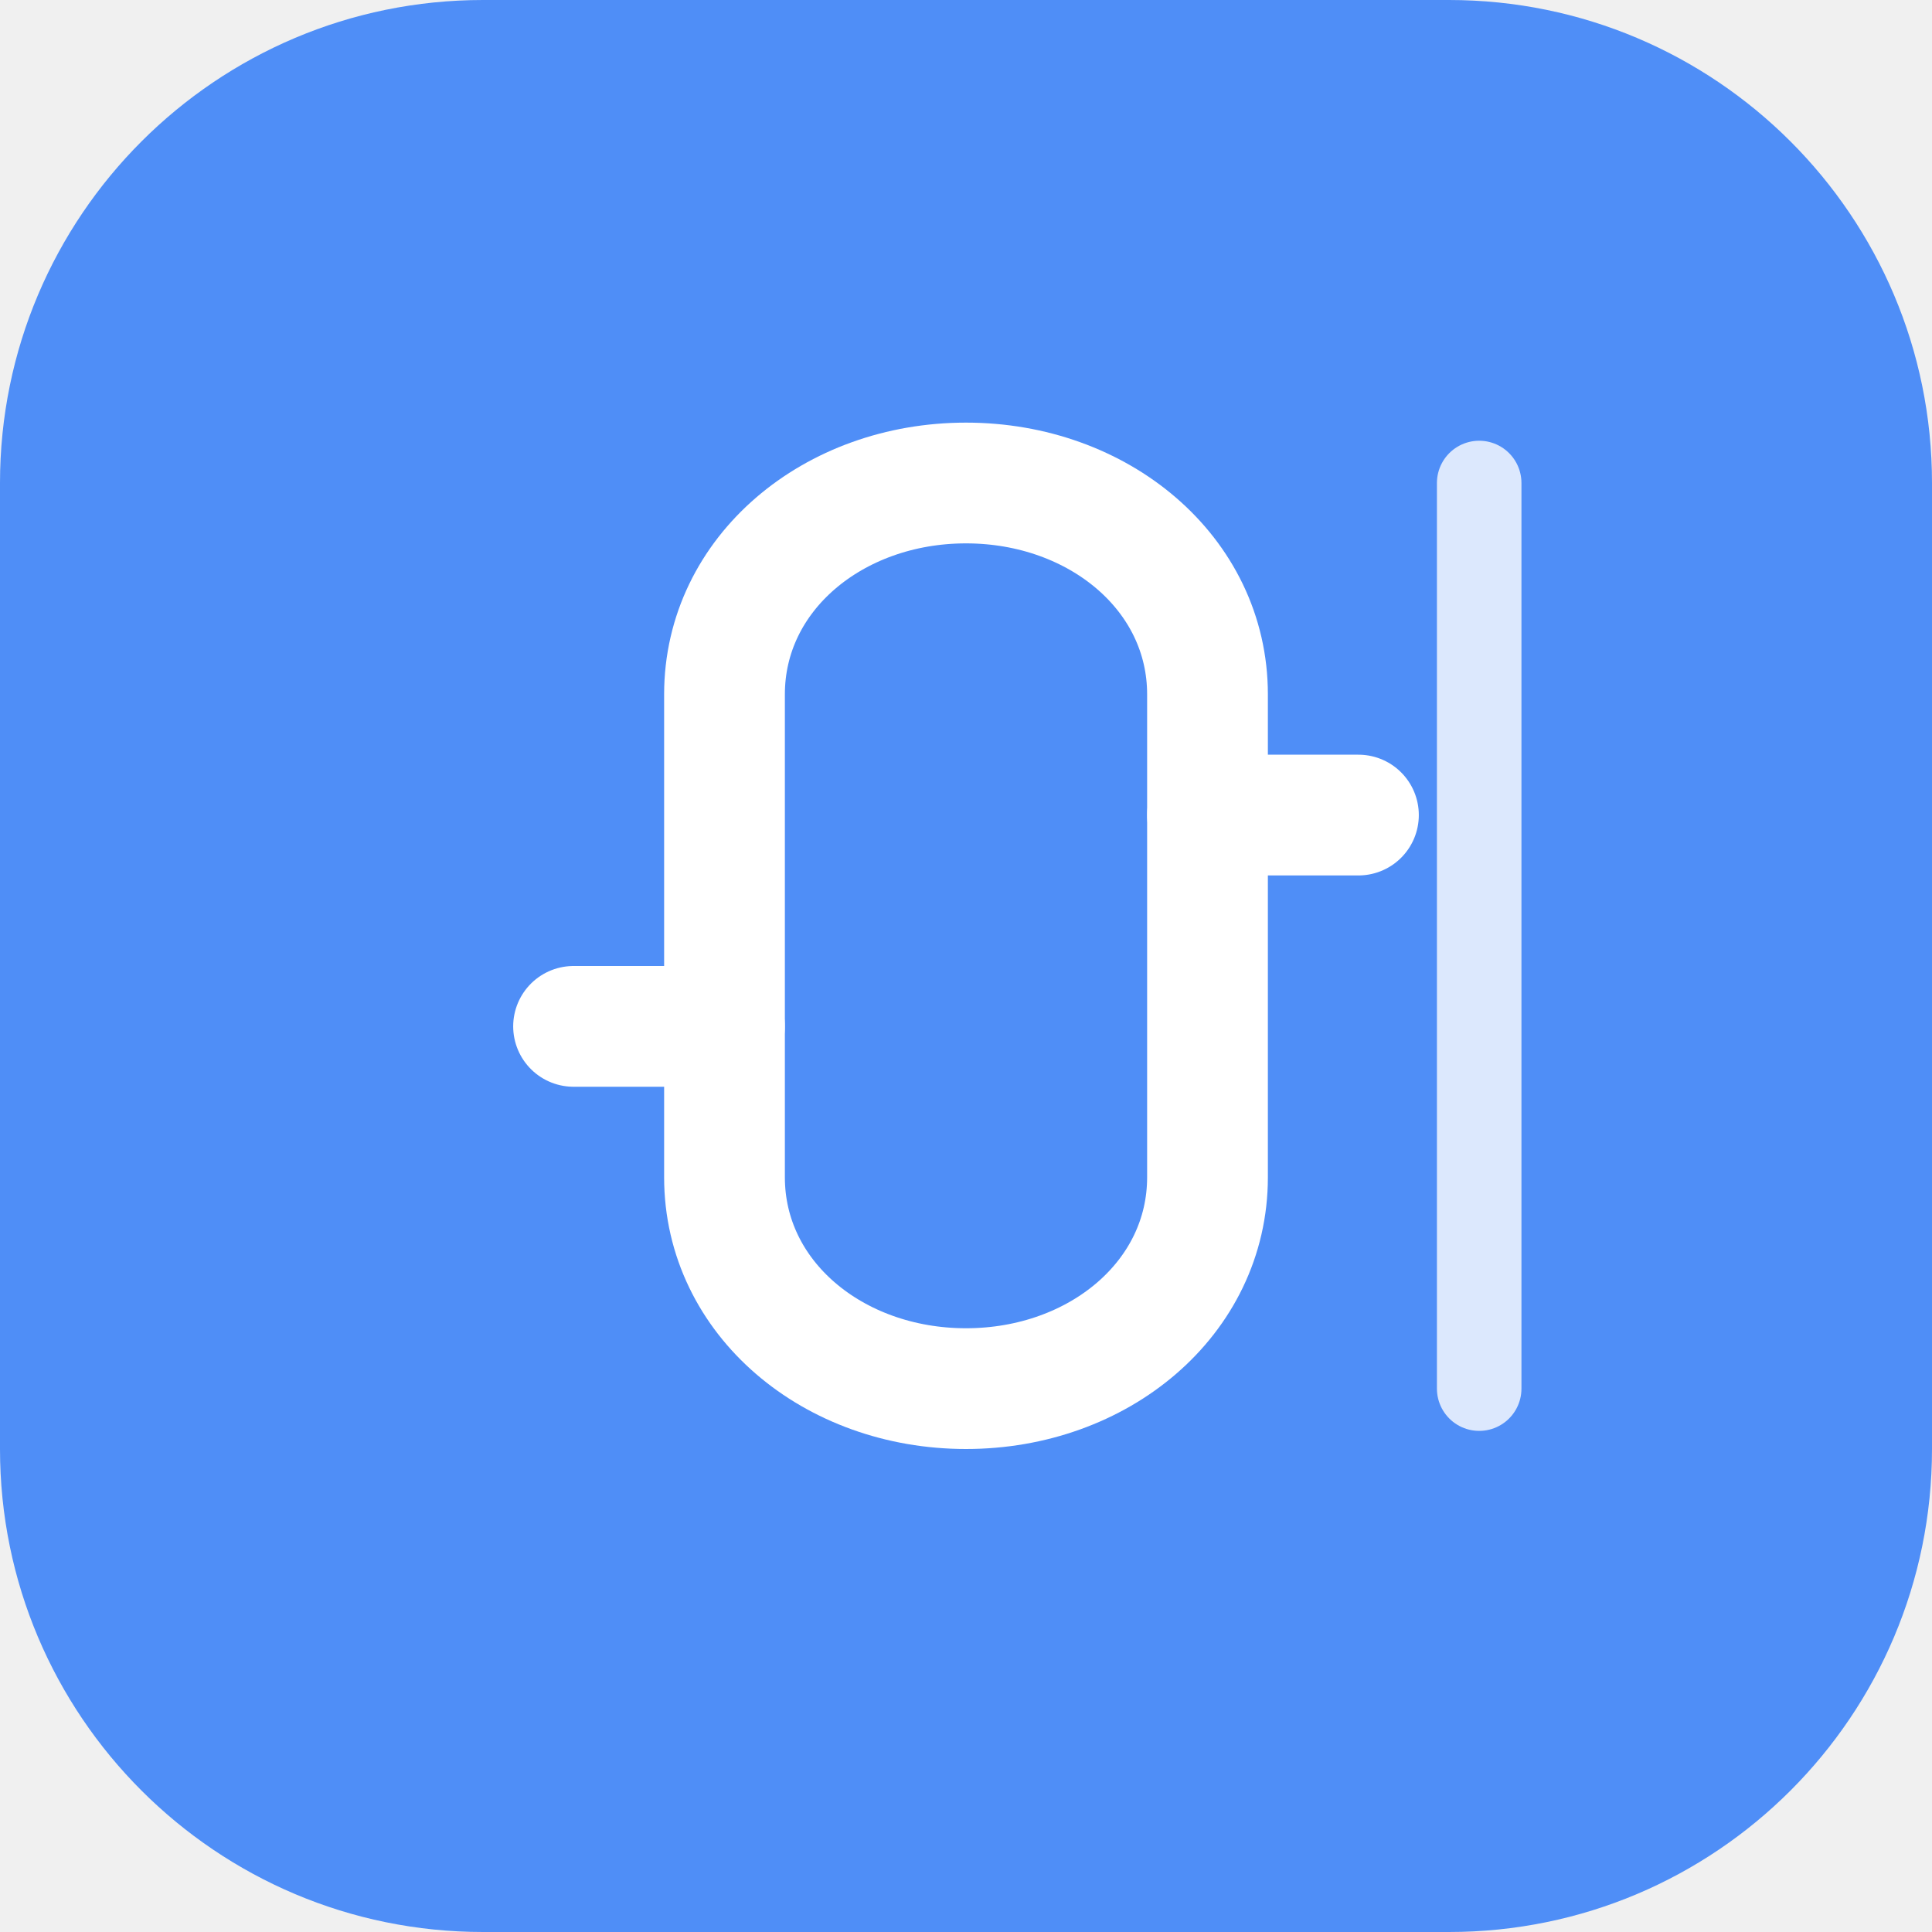
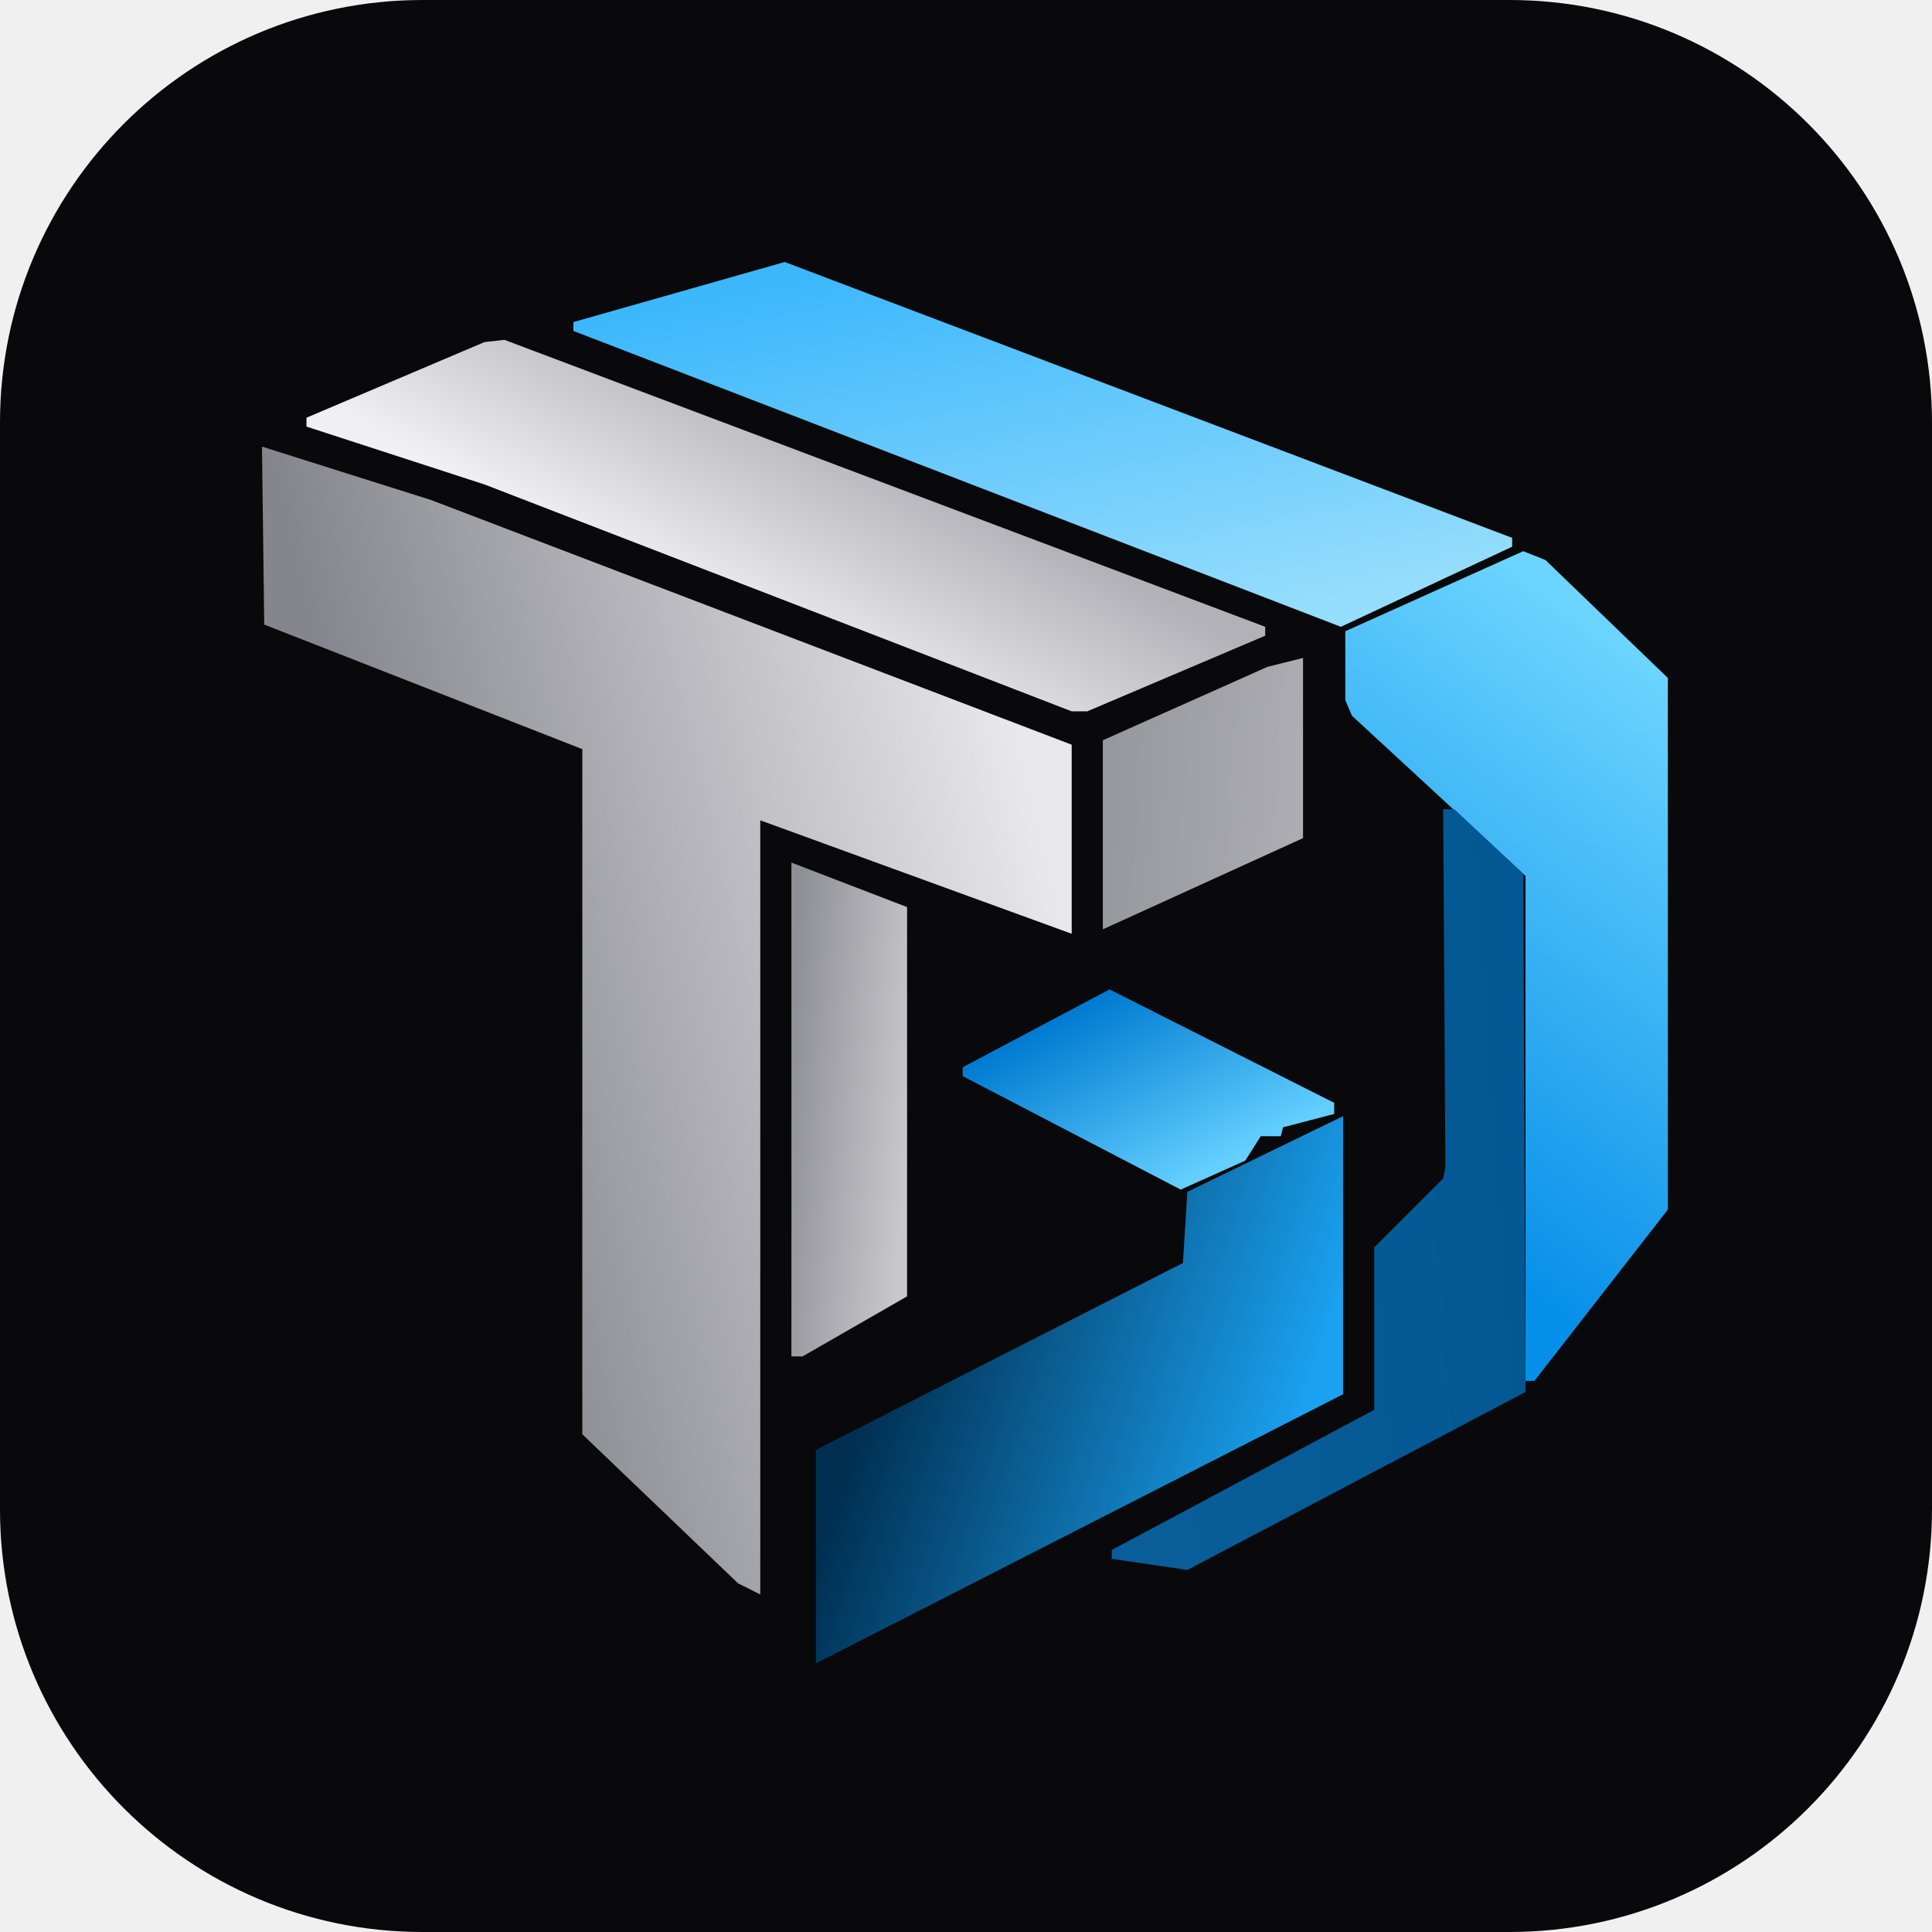
- <svg xmlns="http://www.w3.org/2000/svg" viewBox="0 0 32 32">
-   <rect width="32" height="32" rx="8" fill="#4f8ef7" />
-   <g fill="none" stroke="#fff" stroke-width="2" stroke-linecap="round" transform="translate(4 4)">
-     <path d="M8 7.5c0-2 1.8-3.5 4-3.5s4 1.5 4 3.5v8c0 2-1.8 3.5-4 3.5s-4-1.5-4-3.5z" />
-     <path d="M16 9.5h2.5M5.5 13H8" />
-     <path d="M20.5 4v15" stroke-width="1.4" opacity="0.8" />
+ <svg xmlns="http://www.w3.org/2000/svg" viewBox="0 0 512 512">
+   <defs>
+     <linearGradient id="g0" gradientUnits="userSpaceOnUse" x1="651.9" y1="232.1" x2="690.5" y2="419.5">
+       <stop offset="0" stop-color="#3cb7fc" />
+       <stop offset="1" stop-color="#95ddfc" />
+     </linearGradient>
+     <linearGradient id="g1" gradientUnits="userSpaceOnUse" x1="806.2" y1="650.9" x2="959.4" y2="441.7">
+       <stop offset="0" stop-color="#0790e9" />
+       <stop offset="1" stop-color="#6bd4ff" />
+     </linearGradient>
+     <linearGradient id="g2" gradientUnits="userSpaceOnUse" x1="888.1" y1="681.5" x2="713.4" y2="693.4">
+       <stop offset="0" stop-color="#035793" />
+       <stop offset="1" stop-color="#095d99" />
+     </linearGradient>
+     <linearGradient id="g3" gradientUnits="userSpaceOnUse" x1="577.1" y1="320.3" x2="529.6" y2="408.8">
+       <stop offset="0" stop-color="#b1b1b7" />
+       <stop offset="1" stop-color="#f0f0f2" />
+     </linearGradient>
+     <linearGradient id="g4" gradientUnits="userSpaceOnUse" x1="376.3" y1="564.5" x2="665.6" y2="494.2">
+       <stop offset="0" stop-color="#85858d" />
+       <stop offset="1" stop-color="#e9e9ec" />
+     </linearGradient>
+     <linearGradient id="g5" gradientUnits="userSpaceOnUse" x1="696.5" y1="481.2" x2="781.2" y2="486.9">
+       <stop offset="0" stop-color="#97979e" />
+       <stop offset="1" stop-color="#acacb2" />
+     </linearGradient>
+     <linearGradient id="g6" gradientUnits="userSpaceOnUse" x1="550.9" y1="623.2" x2="607.4" y2="627.6">
+       <stop offset="0" stop-color="#8f8f96" />
+       <stop offset="1" stop-color="#c8c8cc" />
+     </linearGradient>
+     <linearGradient id="g7" gradientUnits="userSpaceOnUse" x1="691.8" y1="576.7" x2="734.6" y2="658.6">
+       <stop offset="0" stop-color="#007bd1" />
+       <stop offset="1" stop-color="#64d0ff" />
+     </linearGradient>
+     <linearGradient id="g8" gradientUnits="userSpaceOnUse" x1="597.4" y1="728.9" x2="776" y2="786.7">
+       <stop offset="0" stop-color="#002f52" />
+       <stop offset="1" stop-color="#1aa1f0" />
+     </linearGradient>
+   </defs>
+   <rect width="512" height="512" rx="112" fill="#09090b" />
+   <g transform="translate(60 60) scale(0.5895) translate(-300 -230)">
+     <path d="M456 273 456 277 801 410 878 374 878 370 551 246Z" fill="url(#g0)" fill-rule="evenodd" />
+     <path d="M883 376 803 412 803 443 806 450 884 522 884 749 888 749 948 672 948 433 893 380Z" fill="url(#g1)" fill-rule="evenodd" />
+     <path d="M852 492 847 492 848 653 847 658 816 689 816 762 698 825 698 829 732 834 884 754 883 521Z" fill="url(#g2)" fill-rule="evenodd" />
+     <path d="M336 316 336 320 416 346 680 448 687 448 767 414 767 410 425 281 416 282Z" fill="url(#g3)" fill-rule="evenodd" />
+     <path d="M316 329 317 409 460 465 460 773 530 840 540 845 540 497 680 548 680 463 392 353Z" fill="url(#g4)" fill-rule="evenodd" />
+     <path d="M784 424 768 428 694 461 694 546 784 505Z" fill="url(#g5)" fill-rule="evenodd" />
+     <path d="M554 516 554 738 559 738 606 711 606 536Z" fill="url(#g6)" fill-rule="evenodd" />
+     <path d="M631 608 631 612 729 663 758 650 765 639 774 639 775 635 798 629 798 624 697 573Z" fill="url(#g7)" fill-rule="evenodd" />
+     <path d="M802 630 732 664 730 696 565 780 565 876 802 755Z" fill="url(#g8)" fill-rule="evenodd" />
  </g>
</svg>
